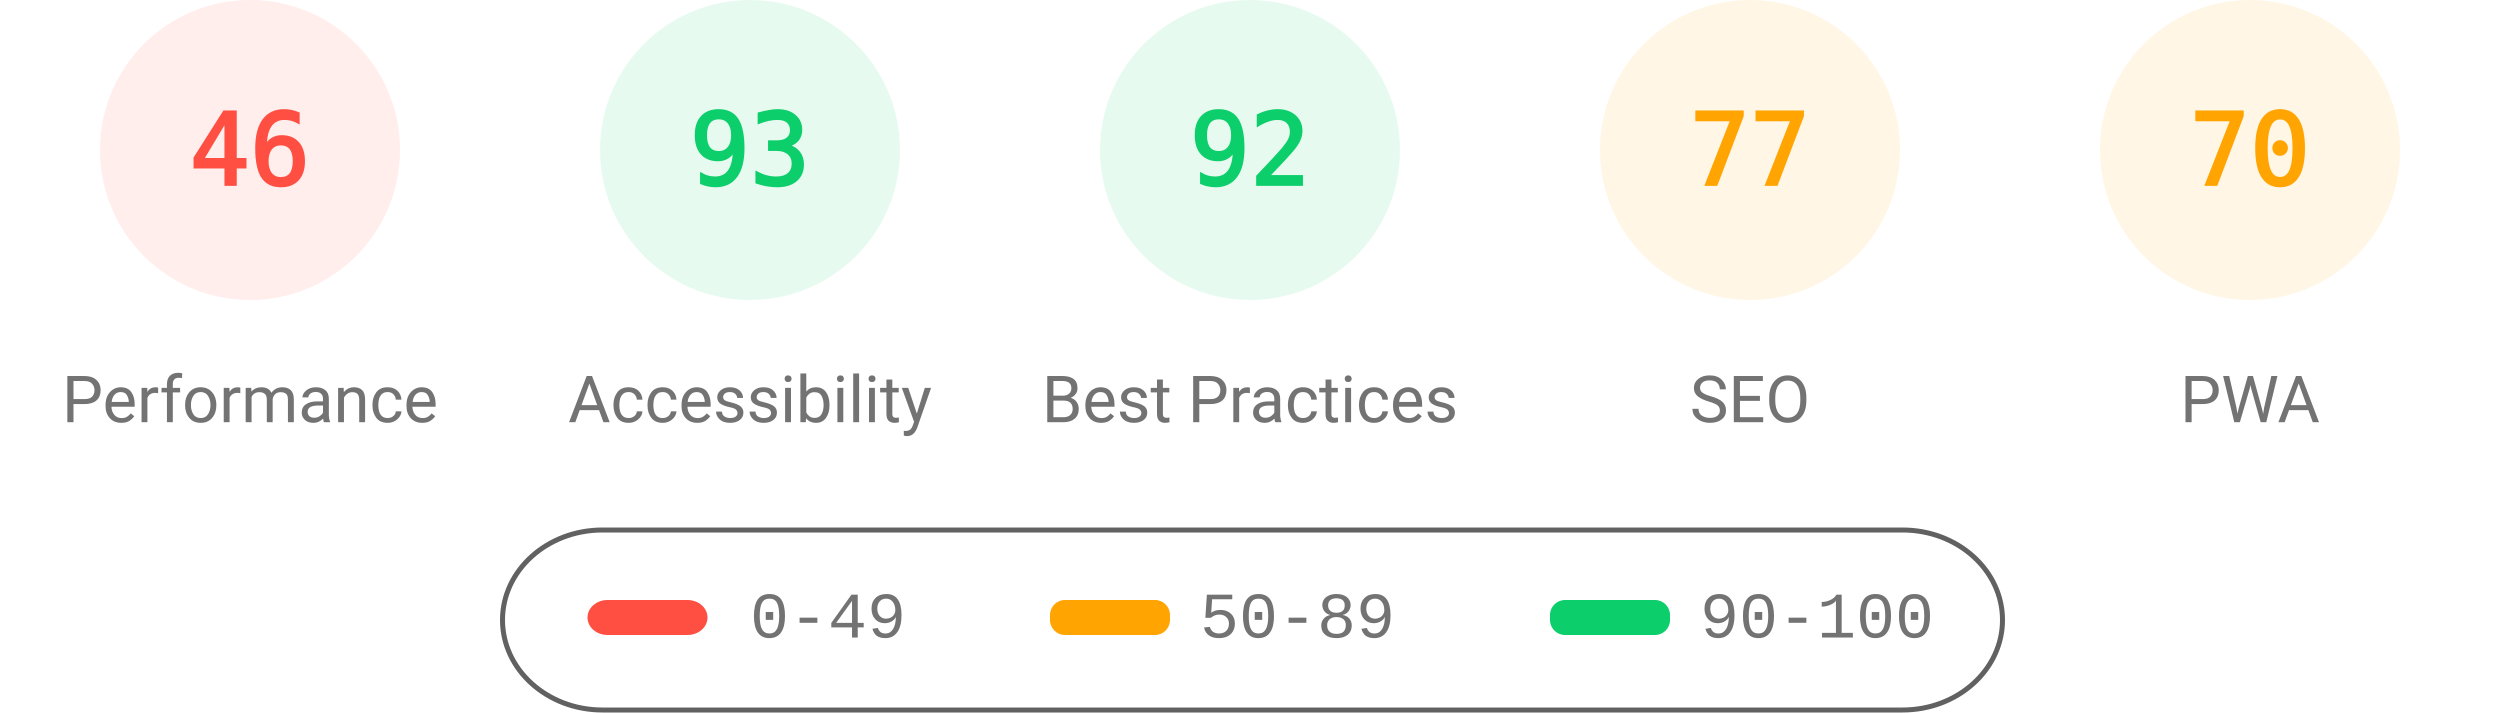
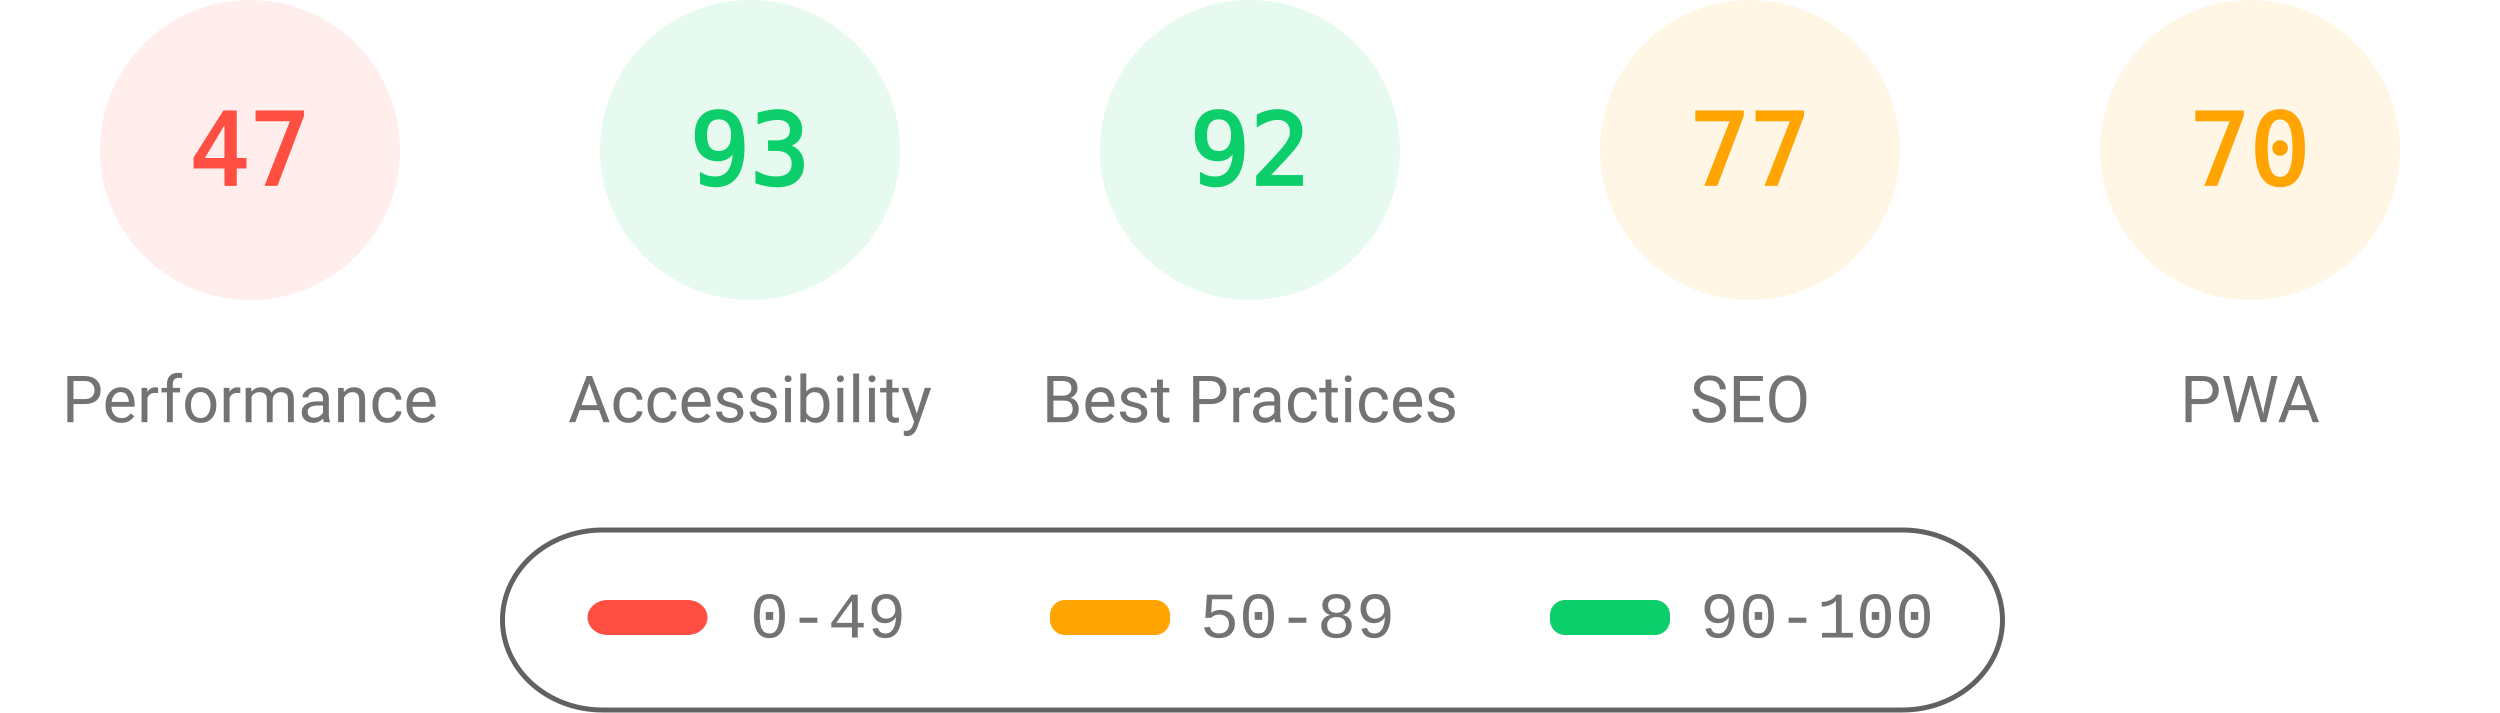
<svg xmlns="http://www.w3.org/2000/svg" fill="none" width="1000" height="285">
  <style>.gauge-base{opacity:.1}.gauge-arc{fill:none;animation-delay:250ms;stroke-linecap:round;transform:rotate(-90deg);transform-origin:100px 60px;animation:load-gauge 1s ease forwards}.guage-text{font-size:40px;font-family:monospace;text-align:center}.guage-red{color:#ff4e42;fill:#ff4e42;stroke:#ff4e42}.guage-orange{color:#ffa400;fill:#ffa400;stroke:#ffa400}.guage-green{color:#0cce6b;fill:#0cce6b;stroke:#0cce6b}.guage-undefined{color:#5c5c5c;fill:#5c5c5c;stroke:#5c5c5c}.guage-title{color:#737373;fill:#737373;stroke:none;font-size:26px;line-height:26px;font-family:Roboto,Halvetica,Arial,sans-serif}@keyframes load-gauge{from{stroke-dasharray:0 352.858}}</style>
  <svg class="guage-div guage-perf guage-red" viewBox="0 0 200 200" width="200" height="200">
    <circle class="gauge-base" r="56" cx="100" cy="60" stroke-width="8" />
-     <circle class="gauge-arc guage-arc-1" r="56" cx="100" cy="60" stroke-width="8" style="stroke-dasharray:161.855,351.858" />
-     <text class="guage-text" x="100" y="60" alignment-baseline="central" dominant-baseline="central" text-anchor="middle">46</text>
+     <circle class="gauge-arc guage-arc-1" r="56" cx="100" cy="60" stroke-width="8" style="stroke-dasharray:165.373,351.858" />
+     <text class="guage-text" x="100" y="60" alignment-baseline="central" dominant-baseline="central" text-anchor="middle">47</text>
    <text class="guage-title" x="100" y="160" alignment-baseline="central" dominant-baseline="central" text-anchor="middle">Performance</text>
  </svg>
  <svg class="guage-div guage-acc guage-green" viewBox="0 0 200 200" width="200" height="200" x="200">
    <circle class="gauge-base" r="56" cx="100" cy="60" stroke-width="8" />
    <circle class="gauge-arc guage-arc-2" r="56" cx="100" cy="60" stroke-width="8" style="stroke-dasharray:327.228,351.858" />
    <text class="guage-text" x="100" y="60" alignment-baseline="central" dominant-baseline="central" text-anchor="middle">93</text>
    <text class="guage-title" x="100" y="160" alignment-baseline="central" dominant-baseline="central" text-anchor="middle">Accessibility</text>
  </svg>
  <svg class="guage-div guage-best guage-green" viewBox="0 0 200 200" width="200" height="200" x="400">
    <circle class="gauge-base" r="56" cx="100" cy="60" stroke-width="8" />
    <circle class="gauge-arc guage-arc-3" r="56" cx="100" cy="60" stroke-width="8" style="stroke-dasharray:323.709,351.858" />
    <text class="guage-text" x="100" y="60" alignment-baseline="central" dominant-baseline="central" text-anchor="middle">92</text>
    <text class="guage-title" x="100" y="160" alignment-baseline="central" dominant-baseline="central" text-anchor="middle">Best Practices</text>
  </svg>
  <svg class="guage-div guage-seo guage-orange" viewBox="0 0 200 200" width="200" height="200" x="600">
    <circle class="gauge-base" r="56" cx="100" cy="60" stroke-width="8" />
    <circle class="gauge-arc guage-arc-4" r="56" cx="100" cy="60" stroke-width="8" style="stroke-dasharray:270.931,351.858" />
    <text class="guage-text" x="100" y="60" alignment-baseline="central" dominant-baseline="central" text-anchor="middle">77</text>
    <text class="guage-title" x="100" y="160" alignment-baseline="central" dominant-baseline="central" text-anchor="middle">SEO</text>
  </svg>
  <svg class="guage-div guage-pwa guage-orange" viewBox="0 0 200 200" width="200" height="200" x="800">
    <circle class="gauge-base" r="56" cx="100" cy="60" stroke-width="8" />
    <circle class="gauge-arc guage-arc-4" r="56" cx="100" cy="60" stroke-width="8" style="stroke-dasharray:246.301,351.858" />
    <text class="guage-text" x="100" y="60" alignment-baseline="central" dominant-baseline="central" text-anchor="middle">70</text>
    <text class="guage-title" x="100" y="160" alignment-baseline="central" dominant-baseline="central" text-anchor="middle">PWA</text>
  </svg>
  <svg width="604" height="76" x="200" y="210">
    <path fill="none" id="canvas_background" d="M-1-1h604v80H-1z" />
    <rect fill-opacity="0" stroke="#616161" stroke-width="2" rx="40" id="svg_2" height="72" width="600" y="2" x="1" fill="#000" />
    <rect stroke="#000" rx="8" id="svg_3" height="14" width="48" y="30" x="35" stroke-opacity="null" stroke-width="0" fill="#ff4e42" />
    <rect stroke="#000" rx="6" id="svg_4" height="14" width="48" y="30" x="220" stroke-opacity="null" stroke-width="0" fill="#ffa400" />
    <rect stroke="#000" rx="6" id="svg_5" height="14" width="48" y="30" x="420" stroke-opacity="null" stroke-width="0" fill="#0cce6b" />
    <text xml:space="preserve" text-anchor="start" font-family="'Courier New', Courier, monospace" font-size="26" id="svg_6" y="45" x="100" stroke-opacity="null" stroke-width="0" stroke="#000" fill="#737373">0-49</text>
    <text xml:space="preserve" text-anchor="start" font-family="'Courier New', Courier, monospace" font-size="26" id="svg_7" y="45" x="280" stroke-opacity="null" stroke-width="0" stroke="#000" fill="#737373">50-89</text>
    <text xml:space="preserve" text-anchor="start" font-family="'Courier New', Courier, monospace" font-size="26" id="svg_8" y="45" x="480" stroke-opacity="null" stroke-width="0" stroke="#000" fill="#737373">90-100</text>
  </svg>
</svg>
